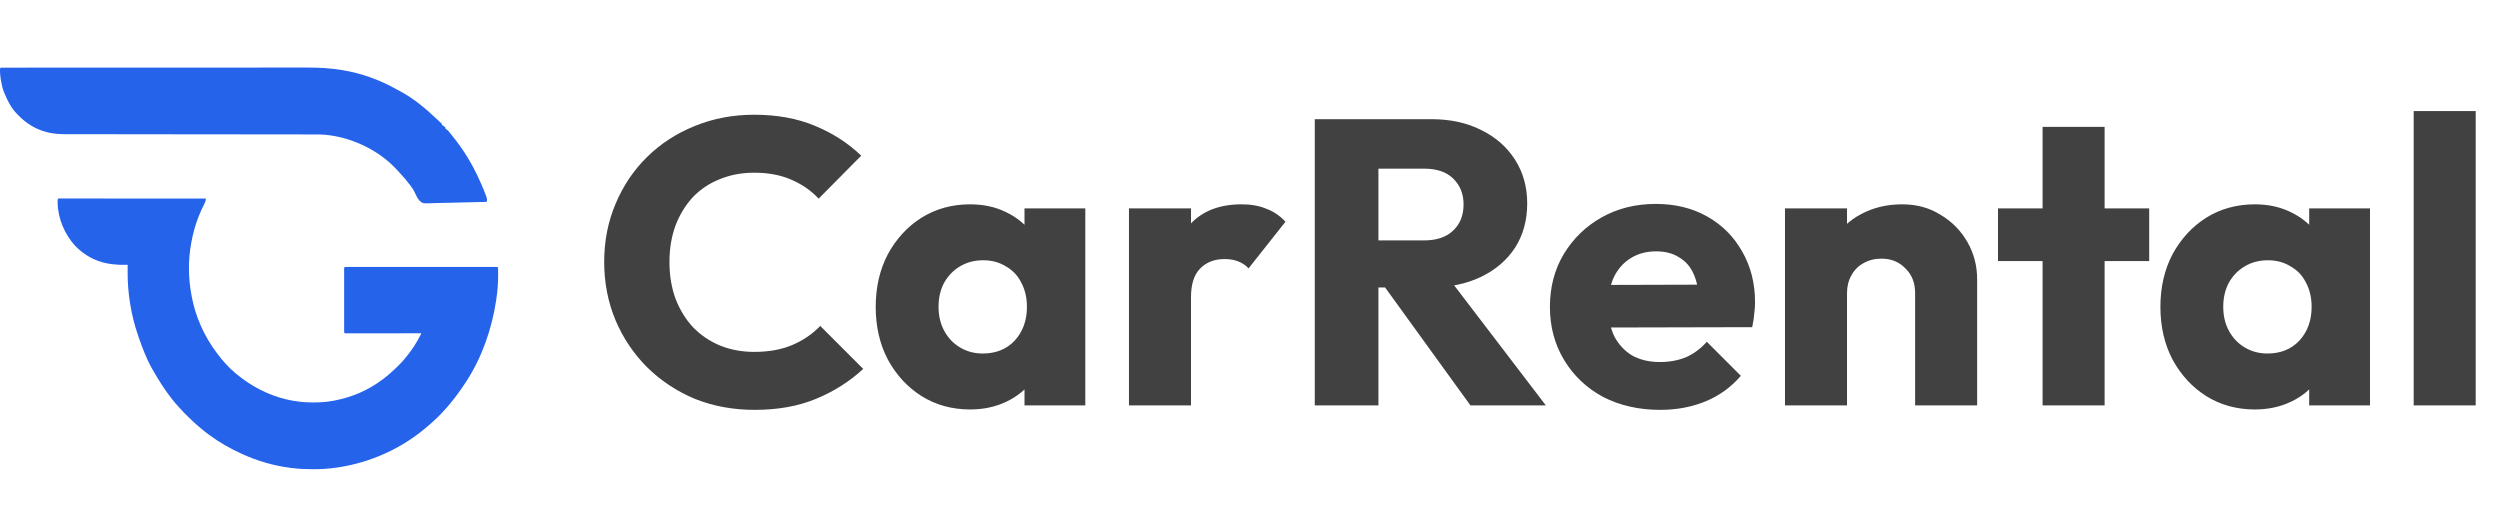
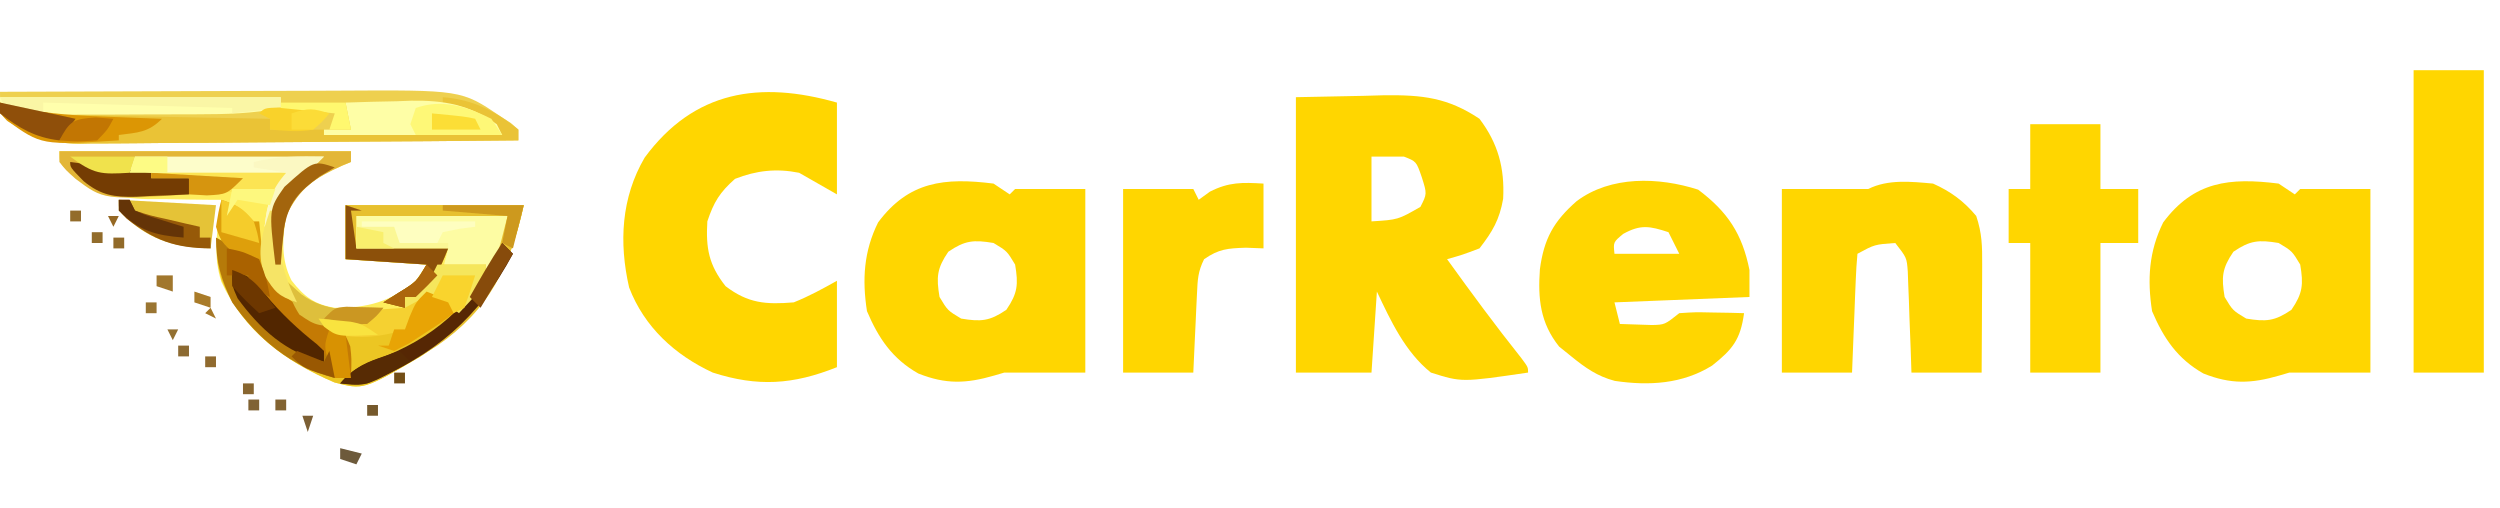
- <svg xmlns="http://www.w3.org/2000/svg" width="148" height="30" viewBox="0 0 148 30" fill="none">
-   <path d="M44.672 24.264C43.408 24.264 42.232 24.048 41.144 23.616C40.072 23.168 39.128 22.544 38.312 21.744C37.512 20.944 36.888 20.016 36.44 18.96C35.992 17.888 35.768 16.736 35.768 15.504C35.768 14.272 35.992 13.128 36.44 12.072C36.888 11 37.512 10.072 38.312 9.288C39.112 8.504 40.048 7.896 41.12 7.464C42.208 7.016 43.384 6.792 44.648 6.792C45.992 6.792 47.184 7.008 48.224 7.44C49.28 7.872 50.2 8.464 50.984 9.216L48.464 11.76C48.016 11.28 47.472 10.904 46.832 10.632C46.208 10.36 45.48 10.224 44.648 10.224C43.912 10.224 43.232 10.352 42.608 10.608C42 10.848 41.472 11.2 41.024 11.664C40.592 12.128 40.248 12.688 39.992 13.344C39.752 14 39.632 14.72 39.632 15.504C39.632 16.304 39.752 17.032 39.992 17.688C40.248 18.344 40.592 18.904 41.024 19.368C41.472 19.832 42 20.192 42.608 20.448C43.232 20.704 43.912 20.832 44.648 20.832C45.512 20.832 46.264 20.696 46.904 20.424C47.544 20.152 48.096 19.776 48.56 19.296L51.104 21.84C50.288 22.592 49.352 23.184 48.296 23.616C47.256 24.048 46.048 24.264 44.672 24.264ZM57.434 24.24C56.362 24.24 55.402 23.976 54.554 23.448C53.722 22.92 53.058 22.2 52.562 21.288C52.082 20.376 51.842 19.336 51.842 18.168C51.842 17 52.082 15.96 52.562 15.048C53.058 14.136 53.722 13.416 54.554 12.888C55.402 12.36 56.362 12.096 57.434 12.096C58.218 12.096 58.922 12.248 59.546 12.552C60.186 12.856 60.706 13.28 61.106 13.824C61.506 14.352 61.73 14.96 61.778 15.648V20.688C61.73 21.376 61.506 21.992 61.106 22.536C60.722 23.064 60.21 23.48 59.57 23.784C58.93 24.088 58.218 24.24 57.434 24.24ZM58.178 20.928C58.962 20.928 59.594 20.672 60.074 20.16C60.554 19.632 60.794 18.968 60.794 18.168C60.794 17.624 60.682 17.144 60.458 16.728C60.25 16.312 59.946 15.992 59.546 15.768C59.162 15.528 58.714 15.408 58.202 15.408C57.69 15.408 57.234 15.528 56.834 15.768C56.45 15.992 56.138 16.312 55.898 16.728C55.674 17.144 55.562 17.624 55.562 18.168C55.562 18.696 55.674 19.168 55.898 19.584C56.122 20 56.434 20.328 56.834 20.568C57.234 20.808 57.682 20.928 58.178 20.928ZM60.65 24V20.856L61.202 18.024L60.65 15.192V12.336H64.25V24H60.65ZM66.835 24V12.336H70.507V24H66.835ZM70.507 17.592L68.971 16.392C69.275 15.032 69.787 13.976 70.507 13.224C71.227 12.472 72.227 12.096 73.507 12.096C74.067 12.096 74.555 12.184 74.971 12.36C75.403 12.52 75.779 12.776 76.099 13.128L73.915 15.888C73.755 15.712 73.555 15.576 73.315 15.48C73.075 15.384 72.803 15.336 72.499 15.336C71.891 15.336 71.403 15.528 71.035 15.912C70.683 16.28 70.507 16.84 70.507 17.592ZM80.715 17.016V14.232H84.291C85.043 14.232 85.619 14.04 86.019 13.656C86.435 13.272 86.643 12.752 86.643 12.096C86.643 11.488 86.443 10.984 86.043 10.584C85.643 10.184 85.067 9.984 84.315 9.984H80.715V7.056H84.747C85.867 7.056 86.851 7.272 87.699 7.704C88.547 8.12 89.211 8.704 89.691 9.456C90.171 10.208 90.411 11.072 90.411 12.048C90.411 13.04 90.171 13.912 89.691 14.664C89.211 15.4 88.539 15.976 87.675 16.392C86.811 16.808 85.795 17.016 84.627 17.016H80.715ZM77.835 24V7.056H81.603V24H77.835ZM87.051 24L81.771 16.704L85.227 15.768L91.515 24H87.051ZM98.283 24.264C97.019 24.264 95.891 24.008 94.899 23.496C93.923 22.968 93.155 22.24 92.595 21.312C92.035 20.384 91.755 19.336 91.755 18.168C91.755 17 92.027 15.96 92.571 15.048C93.131 14.12 93.883 13.392 94.827 12.864C95.771 12.336 96.835 12.072 98.019 12.072C99.171 12.072 100.187 12.32 101.067 12.816C101.947 13.312 102.635 14 103.131 14.88C103.643 15.76 103.899 16.768 103.899 17.904C103.899 18.112 103.883 18.336 103.851 18.576C103.835 18.8 103.795 19.064 103.731 19.368L93.675 19.392V16.872L102.171 16.848L100.587 17.904C100.571 17.232 100.467 16.68 100.275 16.248C100.083 15.8 99.795 15.464 99.411 15.24C99.043 15 98.587 14.88 98.043 14.88C97.467 14.88 96.963 15.016 96.531 15.288C96.115 15.544 95.787 15.912 95.547 16.392C95.323 16.872 95.211 17.456 95.211 18.144C95.211 18.832 95.331 19.424 95.571 19.92C95.827 20.4 96.179 20.776 96.627 21.048C97.091 21.304 97.635 21.432 98.259 21.432C98.835 21.432 99.355 21.336 99.819 21.144C100.283 20.936 100.691 20.632 101.043 20.232L103.059 22.248C102.483 22.92 101.787 23.424 100.971 23.76C100.155 24.096 99.259 24.264 98.283 24.264ZM113.375 24V17.352C113.375 16.744 113.183 16.256 112.799 15.888C112.431 15.504 111.959 15.312 111.383 15.312C110.983 15.312 110.631 15.4 110.327 15.576C110.023 15.736 109.783 15.976 109.607 16.296C109.431 16.6 109.343 16.952 109.343 17.352L107.927 16.656C107.927 15.744 108.127 14.944 108.527 14.256C108.927 13.568 109.479 13.04 110.183 12.672C110.903 12.288 111.711 12.096 112.607 12.096C113.471 12.096 114.231 12.304 114.887 12.72C115.559 13.12 116.087 13.656 116.471 14.328C116.855 15 117.047 15.736 117.047 16.536V24H113.375ZM105.671 24V12.336H109.343V24H105.671ZM120.921 24V7.512H124.593V24H120.921ZM118.281 15.456V12.336H127.233V15.456H118.281ZM133.488 24.24C132.416 24.24 131.456 23.976 130.608 23.448C129.776 22.92 129.112 22.2 128.616 21.288C128.136 20.376 127.896 19.336 127.896 18.168C127.896 17 128.136 15.96 128.616 15.048C129.112 14.136 129.776 13.416 130.608 12.888C131.456 12.36 132.416 12.096 133.488 12.096C134.272 12.096 134.976 12.248 135.6 12.552C136.24 12.856 136.76 13.28 137.16 13.824C137.56 14.352 137.784 14.96 137.832 15.648V20.688C137.784 21.376 137.56 21.992 137.16 22.536C136.776 23.064 136.264 23.48 135.624 23.784C134.984 24.088 134.272 24.24 133.488 24.24ZM134.232 20.928C135.016 20.928 135.648 20.672 136.128 20.16C136.608 19.632 136.848 18.968 136.848 18.168C136.848 17.624 136.736 17.144 136.512 16.728C136.304 16.312 136 15.992 135.6 15.768C135.216 15.528 134.768 15.408 134.256 15.408C133.744 15.408 133.288 15.528 132.888 15.768C132.504 15.992 132.192 16.312 131.952 16.728C131.728 17.144 131.616 17.624 131.616 18.168C131.616 18.696 131.728 19.168 131.952 19.584C132.176 20 132.488 20.328 132.888 20.568C133.288 20.808 133.736 20.928 134.232 20.928ZM136.704 24V20.856L137.256 18.024L136.704 15.192V12.336H140.304V24H136.704ZM142.89 24V6.576H146.562V24H142.89Z" fill="#414141" />
-   <path d="M3.506 11.75C3.533 11.75 3.559 11.75 3.587 11.75C3.632 11.75 3.632 11.75 3.679 11.75C3.73 11.75 3.73 11.75 3.782 11.75C3.817 11.75 3.853 11.75 3.89 11.75C3.99 11.75 4.089 11.75 4.189 11.75C4.296 11.751 4.403 11.751 4.51 11.751C4.696 11.751 4.882 11.751 5.068 11.751C5.337 11.751 5.606 11.751 5.874 11.751C6.31 11.751 6.746 11.752 7.182 11.752C7.606 11.752 8.03 11.752 8.454 11.752C8.48 11.752 8.506 11.752 8.533 11.752C8.664 11.752 8.794 11.753 8.925 11.753C10.012 11.753 11.099 11.754 12.186 11.754C12.186 11.912 12.133 12.002 12.064 12.135C11.721 12.817 11.469 13.563 11.333 14.325C11.328 14.354 11.322 14.384 11.316 14.414C11.134 15.408 11.146 16.465 11.333 17.456C11.338 17.482 11.342 17.509 11.347 17.536C11.569 18.76 12.103 19.918 12.825 20.884C12.838 20.901 12.851 20.918 12.864 20.935C13.185 21.367 13.544 21.768 13.952 22.103C13.977 22.124 13.977 22.124 14.003 22.145C14.437 22.503 14.889 22.808 15.383 23.059C15.405 23.07 15.427 23.081 15.449 23.092C16.413 23.583 17.448 23.824 18.512 23.825C18.535 23.825 18.559 23.825 18.583 23.825C18.984 23.825 19.373 23.796 19.768 23.718C19.792 23.713 19.817 23.709 19.842 23.704C20.817 23.517 21.784 23.11 22.6 22.498C22.649 22.462 22.649 22.462 22.7 22.425C22.966 22.226 23.211 22.006 23.453 21.773C23.469 21.757 23.486 21.741 23.503 21.725C23.692 21.543 23.869 21.358 24.031 21.147C24.055 21.118 24.079 21.09 24.104 21.06C24.4 20.699 24.656 20.295 24.872 19.873C24.885 19.846 24.899 19.819 24.913 19.792C24.924 19.771 24.934 19.751 24.945 19.73C24.921 19.73 24.898 19.73 24.874 19.73C24.306 19.731 23.739 19.731 23.172 19.732C22.897 19.732 22.623 19.732 22.348 19.733C22.109 19.733 21.87 19.733 21.631 19.733C21.504 19.733 21.378 19.733 21.251 19.733C21.132 19.734 21.013 19.734 20.894 19.734C20.85 19.734 20.806 19.734 20.762 19.734C20.703 19.734 20.643 19.734 20.583 19.734C20.55 19.734 20.517 19.734 20.482 19.734C20.407 19.73 20.407 19.73 20.377 19.697C20.374 19.647 20.373 19.597 20.373 19.547C20.373 19.514 20.373 19.482 20.373 19.449C20.373 19.413 20.373 19.377 20.373 19.34C20.373 19.302 20.373 19.265 20.373 19.226C20.373 19.101 20.373 18.976 20.373 18.852C20.373 18.765 20.373 18.679 20.373 18.593C20.373 18.411 20.373 18.23 20.373 18.049C20.373 17.839 20.373 17.629 20.373 17.42C20.373 17.218 20.373 17.017 20.373 16.815C20.373 16.729 20.373 16.643 20.373 16.558C20.373 16.438 20.373 16.318 20.373 16.198C20.373 16.162 20.373 16.126 20.373 16.089C20.373 16.057 20.373 16.024 20.373 15.991C20.373 15.963 20.373 15.934 20.373 15.905C20.377 15.841 20.377 15.841 20.407 15.808C20.456 15.805 20.504 15.804 20.552 15.804C20.584 15.804 20.616 15.804 20.648 15.804C20.683 15.804 20.718 15.804 20.754 15.804C20.791 15.804 20.828 15.804 20.866 15.804C20.969 15.804 21.072 15.804 21.175 15.804C21.286 15.804 21.397 15.804 21.508 15.804C21.725 15.803 21.943 15.803 22.16 15.804C22.337 15.804 22.513 15.804 22.69 15.804C22.715 15.804 22.74 15.804 22.766 15.804C22.817 15.804 22.868 15.804 22.919 15.804C23.397 15.803 23.876 15.804 24.354 15.804C24.765 15.804 25.176 15.804 25.587 15.804C26.063 15.804 26.54 15.803 27.017 15.804C27.067 15.804 27.118 15.804 27.169 15.804C27.206 15.804 27.206 15.804 27.245 15.804C27.421 15.804 27.598 15.804 27.774 15.803C27.989 15.803 28.204 15.803 28.419 15.804C28.529 15.804 28.639 15.804 28.748 15.804C28.867 15.803 28.986 15.804 29.105 15.804C29.14 15.804 29.175 15.804 29.211 15.804C29.242 15.804 29.274 15.804 29.306 15.804C29.334 15.804 29.361 15.804 29.39 15.804C29.451 15.808 29.451 15.808 29.482 15.841C29.491 15.989 29.489 16.138 29.489 16.286C29.489 16.319 29.489 16.319 29.489 16.354C29.489 16.792 29.454 17.22 29.39 17.654C29.383 17.707 29.383 17.707 29.375 17.762C29.116 19.482 28.528 21.171 27.594 22.597C27.573 22.629 27.553 22.66 27.532 22.693C27.472 22.782 27.412 22.871 27.35 22.96C27.327 22.993 27.304 23.027 27.28 23.061C26.745 23.829 26.131 24.54 25.432 25.135C25.392 25.17 25.351 25.205 25.311 25.241C23.791 26.556 21.936 27.38 20.014 27.669C19.991 27.672 19.968 27.675 19.945 27.679C19.482 27.747 19.021 27.779 18.554 27.778C18.532 27.778 18.51 27.778 18.488 27.778C18.08 27.777 17.677 27.756 17.271 27.706C17.239 27.702 17.208 27.698 17.175 27.694C16.203 27.569 15.249 27.294 14.348 26.882C14.328 26.873 14.309 26.864 14.289 26.855C13.977 26.713 13.673 26.557 13.373 26.387C13.352 26.376 13.332 26.364 13.31 26.352C13.011 26.183 12.726 25.992 12.445 25.79C12.414 25.768 12.384 25.747 12.353 25.724C12.182 25.599 12.018 25.468 11.857 25.326C11.79 25.267 11.722 25.21 11.653 25.154C11.527 25.048 11.409 24.935 11.292 24.819C11.228 24.756 11.164 24.695 11.098 24.634C10.951 24.496 10.814 24.347 10.677 24.198C10.652 24.171 10.627 24.145 10.602 24.117C10.453 23.956 10.311 23.792 10.176 23.619C10.16 23.599 10.145 23.579 10.128 23.558C9.741 23.058 9.404 22.528 9.088 21.973C9.056 21.917 9.023 21.86 8.991 21.804C8.66 21.218 8.419 20.569 8.197 19.928C8.18 19.881 8.18 19.881 8.164 19.833C7.757 18.645 7.547 17.341 7.555 16.076C7.555 16.037 7.556 15.998 7.556 15.958C7.556 15.864 7.557 15.77 7.557 15.676C7.519 15.677 7.519 15.677 7.48 15.678C6.307 15.706 5.344 15.45 4.462 14.568C3.838 13.893 3.42 12.935 3.41 11.977C3.411 11.757 3.411 11.757 3.506 11.75Z" fill="#2563EB" />
-   <path d="M0.16 4.004C0.187 4.004 0.214 4.004 0.242 4.004C0.287 4.004 0.287 4.004 0.333 4.004C0.364 4.004 0.396 4.004 0.429 4.004C0.536 4.004 0.644 4.004 0.752 4.004C0.829 4.004 0.907 4.004 0.984 4.004C1.154 4.004 1.323 4.004 1.492 4.004C1.744 4.004 1.995 4.004 2.247 4.003C2.722 4.003 3.198 4.003 3.674 4.003C4.041 4.003 4.409 4.003 4.777 4.003C4.882 4.003 4.988 4.003 5.094 4.003C5.12 4.003 5.146 4.003 5.174 4.003C5.914 4.002 6.654 4.002 7.394 4.002C7.422 4.002 7.45 4.002 7.479 4.002C7.62 4.002 7.762 4.002 7.903 4.002C7.931 4.002 7.96 4.002 7.989 4.002C8.045 4.002 8.102 4.002 8.159 4.002C9.042 4.002 9.925 4.002 10.809 4.002C11.801 4.001 12.793 4.001 13.785 4.001C13.891 4.001 13.997 4.001 14.103 4.001C14.129 4.001 14.155 4.001 14.182 4.001C14.601 4.001 15.02 4.001 15.439 4C15.86 4 16.282 4 16.704 4C16.954 4 17.204 4 17.454 4C17.642 4 17.829 4 18.017 4C18.092 4 18.168 4 18.243 4C18.911 3.999 19.575 4.035 20.236 4.147C20.257 4.15 20.277 4.153 20.299 4.157C21.391 4.341 22.458 4.717 23.439 5.268C23.532 5.32 23.625 5.369 23.719 5.417C24.509 5.846 25.209 6.43 25.869 7.06C25.913 7.101 25.958 7.142 26.002 7.183C26.024 7.203 26.046 7.223 26.069 7.245C26.097 7.27 26.097 7.27 26.125 7.295C26.163 7.337 26.163 7.337 26.163 7.403C26.19 7.416 26.19 7.416 26.218 7.43C26.284 7.469 26.328 7.505 26.376 7.568C26.376 7.59 26.376 7.611 26.376 7.634C26.394 7.643 26.412 7.651 26.431 7.66C26.501 7.702 26.536 7.739 26.587 7.805C26.658 7.896 26.73 7.987 26.803 8.077C27.436 8.854 27.971 9.731 28.386 10.665C28.417 10.734 28.448 10.802 28.479 10.871C28.584 11.105 28.681 11.34 28.768 11.583C28.78 11.615 28.78 11.615 28.792 11.649C28.833 11.765 28.846 11.833 28.812 11.951C28.311 11.967 27.81 11.98 27.309 11.987C27.077 11.991 26.844 11.995 26.612 12.004C26.409 12.01 26.206 12.015 26.003 12.016C25.895 12.017 25.788 12.019 25.681 12.024C25.031 12.054 25.031 12.054 24.838 11.884C24.704 11.721 24.614 11.539 24.528 11.343C24.469 11.219 24.393 11.113 24.311 11.006C24.297 10.988 24.284 10.97 24.27 10.951C24.1 10.724 23.92 10.507 23.727 10.303C23.574 10.139 23.574 10.139 23.529 10.087C22.392 8.815 20.566 8.009 18.941 7.961C18.75 7.958 18.558 7.959 18.367 7.959C18.302 7.959 18.237 7.959 18.172 7.959C17.994 7.958 17.816 7.958 17.638 7.958C17.446 7.958 17.254 7.958 17.062 7.958C16.75 7.957 16.439 7.957 16.128 7.957C15.602 7.957 15.076 7.956 14.55 7.955C14.347 7.955 14.145 7.955 13.942 7.954C13.92 7.954 13.897 7.954 13.874 7.954C13.339 7.954 12.804 7.953 12.268 7.952C12.245 7.952 12.222 7.952 12.197 7.952C11.651 7.952 11.105 7.951 10.559 7.951C10.524 7.951 10.524 7.951 10.488 7.951C10.299 7.95 10.11 7.95 9.92 7.95C9.139 7.95 8.358 7.949 7.577 7.947C7.467 7.947 7.356 7.947 7.246 7.947C7.224 7.947 7.202 7.947 7.18 7.947C6.831 7.946 6.482 7.946 6.133 7.946C5.782 7.946 5.431 7.946 5.08 7.945C4.89 7.944 4.7 7.944 4.51 7.944C4.336 7.945 4.162 7.944 3.988 7.944C3.925 7.943 3.862 7.943 3.8 7.944C2.749 7.947 1.833 7.605 1.071 6.81C1.038 6.777 1.038 6.777 1.005 6.744C0.678 6.412 0.462 5.995 0.279 5.558C0.265 5.523 0.25 5.489 0.235 5.454C0.146 5.23 0.098 5.002 0.057 4.762C0.051 4.733 0.046 4.703 0.041 4.672C0.007 4.462 -0.009 4.254 0.005 4.041C0.052 3.991 0.095 4.004 0.16 4.004Z" fill="#2563EB" />
+ <svg xmlns="http://www.w3.org/2000/svg" version="1.1" width="463" height="94">
+   <path d="M0 0 C4.125 -0.083 8.25 -0.165 12.5 -0.25 C13.785 -0.286 15.069 -0.323 16.393 -0.36 C23.416 -0.428 28.107 0.06 34 4 C37.447 8.55 38.678 13.133 38.383 18.82 C37.704 22.688 36.426 24.872 34 28 C30.852 29.191 30.852 29.191 28 30 C32.465 36.205 36.984 42.342 41.75 48.32 C43 50 43 50 43 51 C30.703 52.808 30.703 52.808 25 51 C20.22 47.163 17.577 41.439 15 36 C14.67 40.95 14.34 45.9 14 51 C9.38 51 4.76 51 0 51 C0 34.17 0 17.34 0 0 Z M14 11 C14 14.96 14 18.92 14 23 C18.912 22.693 18.912 22.693 23.062 20.312 C24.292 17.903 24.292 17.903 23.312 14.812 C22.305 11.894 22.305 11.894 20 11 C18.02 11 16.04 11 14 11 Z " fill="#FFD600" transform="translate(240,18)" />
+   <path d="M0 0 C17.82 0 35.64 0 54 0 C54 0.66 54 1.32 54 2 C53.469 2.219 52.938 2.438 52.391 2.664 C47.386 4.911 44.315 6.79 42 12 C41.286 16.176 41.026 20.087 42.988 23.941 C45.341 26.965 47.278 28.405 51 29 C57.022 29.055 61.272 27.921 66 24 C66.99 22.515 66.99 22.515 68 21 C63.05 20.67 58.1 20.34 53 20 C53 16.7 53 13.4 53 10 C63.89 10 74.78 10 86 10 C83.069 23.191 78.141 30.732 66.879 38.02 C56.312 44.213 56.312 44.213 50.961 42.836 C41.902 38.974 34.178 33.35 30 24.188 C28.34 19.148 29.27 14.146 30 9 C29.063 9.002 29.063 9.002 28.107 9.003 C25.237 8.991 22.37 8.933 19.5 8.875 C18.518 8.878 17.535 8.88 16.523 8.883 C10.109 8.712 6.325 7.576 1.346 3.477 C0 2 0 2 0 0 Z " fill="#FEED5D" transform="translate(11,28)" />
+   <path d="M0 0 C0 5.61 0 11.22 0 17 C-2.31 15.68 -4.62 14.36 -7 13 C-11.212 12.156 -14.889 12.565 -18.875 14.125 C-21.69 16.609 -22.806 18.419 -24 22 C-24.297 26.952 -23.735 30.071 -20.625 34 C-16.44 37.189 -13.166 37.423 -8 37 C-5.17 35.867 -2.669 34.498 0 33 C0 38.28 0 43.56 0 49 C-8.134 52.254 -14.675 52.674 -23 50 C-30.004 46.748 -35.665 41.599 -38.488 34.238 C-40.39 25.92 -39.95 17.6 -35.609 10.188 C-26.449 -2.264 -14.222 -4.063 0 0 Z " fill="#FFD600" transform="translate(155,19)" />
+   <path d="M0 0 C0.99 0.66 1.98 1.32 3 2 C3.33 1.67 3.66 1.34 4 1 C8.29 1 12.58 1 17 1 C17 12.22 17 23.44 17 35 C12 35 7 35 2 35 C1.39 35.179 0.781 35.358 0.152 35.543 C-5.073 37.064 -8.827 37.198 -13.922 35.176 C-18.749 32.444 -21.299 28.645 -23.438 23.625 C-24.343 17.789 -24.034 12.539 -21.375 7.188 C-15.698 -0.432 -9.073 -1.141 0 0 Z M-8.375 12.625 C-10.487 15.712 -10.612 17.328 -10 21 C-8.5 23.5 -8.5 23.5 -6 25 C-2.328 25.612 -0.712 25.487 2.375 23.375 C4.487 20.288 4.612 18.672 4 15 C2.5 12.5 2.5 12.5 0 11 C-3.672 10.388 -5.288 10.513 -8.375 12.625 Z " fill="#FFD600" transform="translate(422,34)" />
+   <path d="M0 0 C0.99 0.66 1.98 1.32 3 2 C3.33 1.67 3.66 1.34 4 1 C8.29 1 12.58 1 17 1 C17 12.22 17 23.44 17 35 C12 35 7 35 2 35 C1.39 35.179 0.781 35.358 0.152 35.543 C-5.073 37.064 -8.827 37.198 -13.922 35.176 C-18.749 32.444 -21.299 28.645 -23.438 23.625 C-24.343 17.789 -24.034 12.539 -21.375 7.188 C-15.698 -0.432 -9.073 -1.141 0 0 Z M-8.375 12.625 C-10.487 15.712 -10.612 17.328 -10 21 C-8.5 23.5 -8.5 23.5 -6 25 C-2.328 25.612 -0.712 25.487 2.375 23.375 C4.487 20.288 4.612 18.672 4 15 C2.5 12.5 2.5 12.5 0 11 C-3.672 10.388 -5.288 10.513 -8.375 12.625 Z " fill="#FFD600" transform="translate(184,34)" />
+   <path d="M0 0 C5.457 4.093 8.163 8.188 9.5 14.875 C9.5 16.525 9.5 18.175 9.5 19.875 C-2.875 20.37 -2.875 20.37 -15.5 20.875 C-15.17 22.195 -14.84 23.515 -14.5 24.875 C-13.242 24.916 -11.984 24.957 -10.688 25 C-9.98 25.023 -9.272 25.046 -8.543 25.07 C-6.186 25.008 -6.186 25.008 -3.5 22.875 C-0.582 22.68 -0.582 22.68 2.688 22.75 C4.318 22.777 4.318 22.777 5.98 22.805 C7.228 22.839 7.228 22.839 8.5 22.875 C7.835 27.772 6.371 29.581 2.586 32.578 C-2.928 36.007 -9.121 36.352 -15.43 35.418 C-18.677 34.566 -20.918 32.977 -23.5 30.875 C-24.614 29.978 -24.614 29.978 -25.75 29.062 C-29.255 24.681 -29.701 20.185 -29.312 14.75 C-28.56 9.097 -26.77 5.865 -22.5 2.125 C-16.195 -2.603 -7.332 -2.357 0 0 Z M-13.875 8.188 C-15.731 9.725 -15.731 9.725 -15.5 11.875 C-11.54 11.875 -7.58 11.875 -3.5 11.875 C-4.16 10.555 -4.82 9.235 -5.5 7.875 C-8.965 6.745 -10.642 6.401 -13.875 8.188 Z " fill="#FFD600" transform="translate(314.5,35.125)" />
+   <path d="M0 0 C3.259 1.456 5.713 3.255 8 6 C9.079 9.238 9.114 11.578 9.098 14.98 C9.094 16.144 9.091 17.307 9.088 18.506 C9.075 20.328 9.075 20.328 9.062 22.188 C9.058 23.414 9.053 24.641 9.049 25.904 C9.037 28.936 9.019 31.968 9 35 C4.71 35 0.42 35 -4 35 C-4.049 33.519 -4.098 32.038 -4.148 30.512 C-4.223 28.57 -4.299 26.629 -4.375 24.688 C-4.406 23.711 -4.437 22.735 -4.469 21.729 C-4.507 20.791 -4.546 19.853 -4.586 18.887 C-4.617 18.023 -4.649 17.159 -4.681 16.268 C-4.872 13.723 -4.872 13.723 -7 11 C-10.818 11.275 -10.818 11.275 -14 13 C-14.157 14.633 -14.251 16.271 -14.316 17.91 C-14.358 18.9 -14.4 19.889 -14.443 20.908 C-14.483 21.949 -14.522 22.99 -14.562 24.062 C-14.606 25.107 -14.649 26.152 -14.693 27.229 C-14.8 29.819 -14.9 32.409 -15 35 C-19.29 35 -23.58 35 -28 35 C-28 23.78 -28 12.56 -28 1 C-22.667 1 -17.333 1 -12 1 C-8.316 -0.842 -4.03 -0.362 0 0 Z " fill="#FFD600" transform="translate(358,34)" />
+   <path d="M0 0 C9.997 -0.046 19.994 -0.082 29.992 -0.104 C34.635 -0.114 39.278 -0.128 43.92 -0.151 C48.407 -0.173 52.894 -0.185 57.381 -0.19 C59.087 -0.193 60.792 -0.201 62.497 -0.211 C85.436 -0.352 85.436 -0.352 92.625 4.5 C93.603 5.134 93.603 5.134 94.602 5.781 C95.294 6.385 95.294 6.385 96 7 C96 7.66 96 8.32 96 9 C84.665 9.116 73.329 9.205 61.993 9.259 C56.729 9.285 51.465 9.32 46.201 9.377 C41.118 9.432 36.035 9.461 30.951 9.474 C29.015 9.484 27.079 9.502 25.143 9.529 C22.424 9.565 19.706 9.57 16.986 9.568 C16.192 9.586 15.398 9.604 14.58 9.622 C9.322 9.574 5.884 8.24 1.434 5.464 C0 4 0 4 0 0 Z " fill="#EED04F" transform="translate(0,17)" />
+   <path d="M0 0 C4.29 0 8.58 0 13 0 C13 18.48 13 36.96 13 56 C8.71 56 4.42 56 0 56 C0 37.52 0 19.04 0 0 Z " fill="#FFD600" transform="translate(447,13)" />
+   <path d="M0 0 C4.29 0 8.58 0 13 0 C13 3.96 13 7.92 13 12 C15.31 12 17.62 12 20 12 C20 15.3 20 18.6 20 22 C17.69 22 15.38 22 13 22 C13 29.92 13 37.84 13 46 C8.71 46 4.42 46 0 46 C0 38.08 0 30.16 0 22 C-1.32 22 -2.64 22 -4 22 C-4 18.7 -4 15.4 -4 12 C-2.68 12 -1.36 12 0 12 C0 8.04 0 4.08 0 0 Z " fill="#FFD600" transform="translate(376,23)" />
+   <path d="M0 0 C0 3.96 0 7.92 0 12 C-1.609 11.938 -1.609 11.938 -3.25 11.875 C-6.657 11.989 -8.262 12.105 -11 14 C-12.147 16.293 -12.197 17.799 -12.316 20.352 C-12.358 21.202 -12.4 22.053 -12.443 22.93 C-12.483 23.819 -12.522 24.709 -12.562 25.625 C-12.606 26.522 -12.649 27.419 -12.693 28.344 C-12.8 30.562 -12.9 32.781 -13 35 C-17.29 35 -21.58 35 -26 35 C-26 23.78 -26 12.56 -26 1 C-21.71 1 -17.42 1 -13 1 C-12.67 1.66 -12.34 2.32 -12 3 C-11.319 2.505 -10.639 2.01 -9.938 1.5 C-6.405 -0.304 -3.914 -0.23 0 0 Z " fill="#FFD600" transform="translate(234,34)" />
+   <path d="M0 0 C10.89 0 21.78 0 33 0 C30.069 13.191 25.141 20.732 13.879 28.02 C3.312 34.213 3.312 34.213 -2.039 32.836 C-11.253 28.908 -19.07 23.231 -23 13.75 C-23.951 10.185 -24.045 9.281 -23 6 C-17.125 9.625 -17.125 9.625 -16 13 C-15.422 13.289 -14.845 13.578 -14.25 13.875 C-11.246 15.377 -9.367 17.633 -7 20 C-2.969 22.974 -0.152 23.338 4.812 23.188 C5.974 23.16 7.135 23.133 8.332 23.105 C9.212 23.071 10.093 23.036 11 23 C11.268 22.216 11.536 21.433 11.812 20.625 C13 18 13 18 16 16 C17.65 16.99 19.3 17.98 21 19 C26.401 13.449 27.044 10.13 30 2 C20.76 2 11.52 2 2 2 C2 3.98 2 5.96 2 8 C7.61 8 13.22 8 19 8 C17.234 12.416 16.449 14.09 13 17 C12.34 17 11.68 17 11 17 C11 17.66 11 18.32 11 19 C9.68 18.67 8.36 18.34 7 18 C8.423 17.103 8.423 17.103 9.875 16.188 C13.14 14.184 13.14 14.184 15 11 C10.05 10.67 5.1 10.34 0 10 C0 6.7 0 3.4 0 0 Z " fill="#ECC623" transform="translate(64,38)" />
+   <path d="M0 0 C5.501 0.413 9.762 2.547 14 6 C14 6.66 14 7.32 14 8 C2.665 8.116 -8.671 8.205 -20.007 8.259 C-25.271 8.285 -30.535 8.32 -35.799 8.377 C-40.882 8.432 -45.965 8.461 -51.049 8.474 C-52.985 8.484 -54.921 8.502 -56.857 8.529 C-59.576 8.565 -62.294 8.57 -65.014 8.568 C-65.808 8.586 -66.602 8.604 -67.42 8.622 C-73.452 8.567 -77.21 6.587 -82 3 C-81.67 2.34 -81.34 1.68 -81 1 C-79.322 1.482 -79.322 1.482 -77.609 1.974 C-72.807 3.17 -68.181 3.347 -63.25 3.414 C-62.351 3.433 -61.453 3.453 -60.527 3.473 C-57.685 3.532 -54.842 3.579 -52 3.625 C-50.061 3.663 -48.122 3.702 -46.184 3.742 C-41.456 3.838 -36.728 3.922 -32 4 C-32 4.66 -32 5.32 -32 6 C-18.14 6 -4.28 6 10 6 C5.05 3.525 5.05 3.525 0 1 C0 0.67 0 0.34 0 0 Z " fill="#EAC336" transform="translate(82,18)" />
+   <path d="M0 0 C10.89 0 21.78 0 33 0 C30.474 11.367 26.68 19.296 17 26 C4.766 33.524 4.766 33.524 -1 33 C1.488 30.048 3.961 29.143 7.562 27.875 C16.218 24.381 23.486 18.73 27.281 10.02 C28.228 7.36 29.107 4.678 30 2 C20.76 2 11.52 2 2 2 C2 3.98 2 5.96 2 8 C7.61 8 13.22 8 19 8 C17.234 12.416 16.449 14.09 13 17 C12.34 17 11.68 17 11 17 C11 17.66 11 18.32 11 19 C9.68 18.67 8.36 18.34 7 18 C8.423 17.103 8.423 17.103 9.875 16.188 C13.14 14.184 13.14 14.184 15 11 C10.05 10.67 5.1 10.34 0 10 C0 6.7 0 3.4 0 0 Z " fill="#E7C02F" transform="translate(64,38)" />
+   <path d="M0 0 C9.24 0 18.48 0 28 0 C26 8 26 8 24 10 C21.312 10.27 18.709 10.087 16 10 C16.33 8.68 16.66 7.36 17 6 C11.39 6 5.78 6 0 6 C0 4.02 0 2.04 0 0 Z " fill="#FDFCA3" transform="translate(66,40)" />
+   <path d="M0 0 C17.82 0 35.64 0 54 0 C54 0.66 54 1.32 54 2 C53.469 2.219 52.938 2.438 52.391 2.664 C47.363 4.921 44.436 6.835 42 12 C41.426 14.998 41.135 17.953 41 21 C40.67 21 40.34 21 40 21 C39.781 19.151 39.628 17.295 39.5 15.438 C39.407 14.405 39.314 13.372 39.219 12.309 C40 9 40 9 48 2 C36.78 2 25.56 2 14 2 C13.67 2.66 13.34 3.32 13 4 C18.445 4.495 18.445 4.495 24 5 C24 5.99 24 6.98 24 8 C8.236 9.033 8.236 9.033 3 5.125 C1.188 3.508 1.188 3.508 0 2 C0 1.34 0 0.68 0 0 Z " fill="#E3B637" transform="translate(11,28)" />
+   <path d="M0 0 C2.97 0 5.94 0 9 0 C9 4.39 6.872 5.769 4 9 C1.525 7.515 1.525 7.515 -1 6 C-3.874 8.716 -3.874 8.716 -6 12 C-10.969 13.664 -16.432 14.038 -21.328 12.059 C-24.743 10.1 -26.655 8.97 -28 5.188 C-28 4.466 -28 3.744 -28 3 C-26.732 4.237 -26.732 4.237 -25.438 5.5 C-19.872 9.599 -12.563 8.38 -6 8 C-6 7.34 -6 6.68 -6 6 C-4.35 4.646 -2.683 3.313 -1 2 C-0.67 1.34 -0.34 0.68 0 0 Z " fill="#F5D131" transform="translate(81,49)" />
+   <path d="M0 0 C1.114 0.598 2.228 1.196 3.375 1.812 C4.001 2.149 4.628 2.485 5.273 2.832 C8.15 4.778 9.04 7.111 10.188 10.312 C12.453 15.797 17.207 18.805 22 22 C22 23.32 22 24.64 22 26 C13.953 23.988 7.687 18.695 3 12 C0.996 7.83 0 4.669 0 0 Z " fill="#B67A09" transform="translate(40,44)" />
+   <path d="M0 0 C3.166 -0.118 6.332 -0.188 9.5 -0.25 C10.387 -0.284 11.274 -0.317 12.188 -0.352 C18.256 -0.441 22.985 0.4 28 4 C28.495 4.99 28.495 4.99 29 6 C18.11 6 7.22 6 -4 6 C-4 5.67 -4 5.34 -4 5 C-2.35 5 -0.7 5 1 5 C0.67 3.35 0.34 1.7 0 0 Z " fill="#FEFEA6" transform="translate(64,19)" />
+   <path d="M0 0 C17.16 0 34.32 0 52 0 C52 0.66 52 1.32 52 2 C46.835 3.047 41.866 3.161 36.621 3.168 C35.287 3.173 35.287 3.173 33.925 3.178 C32.052 3.183 30.178 3.185 28.305 3.185 C25.443 3.187 22.582 3.206 19.721 3.225 C17.896 3.228 16.071 3.23 14.246 3.23 C12.968 3.241 12.968 3.241 11.664 3.252 C7.322 3.236 3.955 3.028 0 1 C0 0.67 0 0.34 0 0 Z " fill="#FFFFAC" transform="translate(0,18)" />
+   <path d="M0 0 C11.55 0 23.1 0 35 0 C33.35 1.65 31.7 3.3 30 5 C27.832 7.602 25.879 10.181 24 13 C24.525 8.383 25.075 6.9 28 3 C18.43 3 8.86 3 -1 3 C-0.67 2.01 -0.34 1.02 0 0 Z " fill="#FDFDCA" transform="translate(25,29)" />
+   <path d="M0 0 C5.94 0.33 11.88 0.66 18 1 C17.67 3.64 17.34 6.28 17 9 C9.768 8.774 5.141 7.281 0 2 C0 1.34 0 0.68 0 0 Z " fill="#E5C337" transform="translate(22,37)" />
+   <path d="M0 0 C1.257 0.317 2.514 0.634 3.809 0.961 C9.219 2.163 14.537 2.44 20.062 2.625 C21.023 2.664 21.984 2.702 22.975 2.742 C25.316 2.835 27.658 2.921 30 3 C27.435 5.565 25.523 5.54 22 6 C22 6.33 22 6.66 22 7 C7.707 7.903 7.707 7.903 1.258 3.289 C0 2 0 2 0 0 Z " fill="#DC9604" transform="translate(0,19)" />
+   <path d="M0 0 C0.66 0.66 1.32 1.32 2 2 C-4.316 13.891 -12.507 20.737 -25 26 C-27.895 26.191 -27.895 26.191 -30 26 C-27.512 23.048 -25.039 22.143 -21.438 20.875 C-11.287 16.771 -4.468 9.946 0 0 Z " fill="#562704" transform="translate(93,45)" />
+   <path d="M0 0 C0.99 0.33 1.98 0.66 3 1 C2.34 1 1.68 1 1 1 C1.33 3.31 1.66 5.62 2 8 C7.61 8 13.22 8 19 8 C17.234 12.416 16.449 14.09 13 17 C12.34 17 11.68 17 11 17 C11 17.66 11 18.32 11 19 C9.68 18.67 8.36 18.34 7 18 C8.423 17.103 8.423 17.103 9.875 16.188 C13.14 14.184 13.14 14.184 15 11 C10.05 10.67 5.1 10.34 0 10 C0 6.7 0 3.4 0 0 Z " fill="#8C500A" transform="translate(64,38)" />
+   <path d="M0 0 C0.619 0.701 1.238 1.403 1.875 2.125 C4.38 4.709 7.072 6.151 10.25 7.812 C14.746 10.367 14.746 10.367 15.867 13.16 C16.125 15.375 16.125 15.375 16 19 C15.01 19 14.02 19 13 19 C12.959 18.422 12.918 17.845 12.875 17.25 C11.562 13.873 9.014 12.912 6 11 C2.741 8.248 1.211 6.862 0.188 2.688 C0.126 1.801 0.064 0.914 0 0 Z " fill="#C47A04" transform="translate(49,51)" />
+   <path d="M0 0 C17.16 0 34.32 0 52 0 C52 0.66 52 1.32 52 2 C47.545 2.495 47.545 2.495 43 3 C43 2.67 43 2.34 43 2 C31.45 1.67 19.9 1.34 8 1 C8 1.66 8 2.32 8 3 C5.657 2.744 3.322 2.407 1 2 C0.67 1.34 0.34 0.68 0 0 Z " fill="#FAF6A5" transform="translate(0,18)" />
+   <path d="M0 0 C2.354 0.312 4.708 0.625 7.062 0.938 C7.719 1.025 8.376 1.112 9.053 1.201 C13.372 1.776 17.687 2.377 22 3 C22 3.99 22 4.98 22 6 C19.457 6.136 16.92 6.234 14.375 6.312 C13.662 6.354 12.949 6.396 12.215 6.439 C8.116 6.533 5.708 6.183 2.477 3.543 C0 1 0 1 0 0 Z " fill="#743C03" transform="translate(13,30)" />
+   <path d="M0 0 C2.97 0 5.94 0 9 0 C9 4.39 6.872 5.769 4 9 C3.278 8.464 2.556 7.928 1.812 7.375 C-0.937 5.641 -0.937 5.641 -3.812 6.812 C-4.534 7.204 -5.256 7.596 -6 8 C-6 7.34 -6 6.68 -6 6 C-4.35 4.646 -2.683 3.313 -1 2 C-0.67 1.34 -0.34 0.68 0 0 Z " fill="#F5E65C" transform="translate(81,49)" />
+   <path d="M0 0 C0.99 1.485 0.99 1.485 2 3 C-3.28 3 -8.56 3 -14 3 C-14.33 2.34 -14.66 1.68 -15 1 C-14.67 0.01 -14.34 -0.98 -14 -2 C-9.055 -3.755 -4.55 -2.252 0 0 Z " fill="#FEF877" transform="translate(91,22)" />
+   <path d="M0 0 C3.366 1.122 4.062 2.004 6.25 4.688 C9.15 8.131 12.181 10.993 15.715 13.773 C16.139 14.178 16.563 14.583 17 15 C17 15.66 17 16.32 17 17 C10.047 15.436 5.109 10.9 1 5.25 C0 3 0 3 0 0 Z " fill="#522600" transform="translate(43,50)" />
+   <path d="M0 0 C8.25 0 16.5 0 25 0 C24.67 0.99 24.34 1.98 24 3 C15.585 3.495 15.585 3.495 7 4 C7 3.01 7 2.02 7 1 C4.69 1 2.38 1 0 1 C0 0.67 0 0.34 0 0 Z " fill="#FCE453" transform="translate(28,32)" />
+   <path d="M0 0 C3.022 1.007 3.886 1.79 6 4 C6.33 4 6.66 4 7 4 C7.33 7.3 7.66 10.6 8 14 C0.125 8.375 0.125 8.375 -1 5 C-0.562 2.312 -0.562 2.312 0 0 Z " fill="#DE9F0B" transform="translate(41,37)" />
+   <path d="M0 0 C2.475 0.99 2.475 0.99 5 2 C5 2.66 5 3.32 5 4 C2.699 5.762 2.699 5.762 -0.312 7.688 C-1.299 8.331 -2.285 8.974 -3.301 9.637 C-4.192 10.087 -5.082 10.536 -6 11 C-6.99 10.67 -7.98 10.34 -9 10 C-8.34 10 -7.68 10 -7 10 C-6.67 9.01 -6.34 8.02 -6 7 C-5.34 7 -4.68 7 -4 7 C-3.711 6.216 -3.422 5.433 -3.125 4.625 C-2 2 -2 2 0 0 Z " fill="#E8A405" transform="translate(79,54)" />
+   <path d="M0 0 C0.66 0 1.32 0 2 0 C2.33 0.66 2.66 1.32 3 2 C5.805 2.915 5.805 2.915 9.062 3.625 C10.167 3.885 11.272 4.146 12.41 4.414 C13.265 4.607 14.119 4.801 15 5 C15 5.66 15 6.32 15 7 C15.66 7 16.32 7 17 7 C17 7.66 17 8.32 17 9 C10.468 8.97 6.549 7.531 1.434 3.473 C0 2 0 2 0 0 Z " fill="#965908" transform="translate(22,37)" />
+   <path d="M0 0 C6.93 0 13.86 0 21 0 C21 0.33 21 0.66 21 1 C20.031 1.124 19.061 1.248 18.062 1.375 C16.547 1.684 16.547 1.684 15 2 C14.67 2.66 14.34 3.32 14 4 C11.69 4 9.38 4 7 4 C6.67 3.34 6.34 2.68 6 2 C2.971 1.342 2.971 1.342 0 1 C0 0.67 0 0.34 0 0 Z " fill="#FEFEC0" transform="translate(67,41)" />
+   <path d="M0 0 C-0.743 0.722 -1.485 1.444 -2.25 2.188 C-5.565 5.578 -8.372 9.058 -11 13 C-10.521 8.781 -9.834 6.203 -7 3 C-9.97 2.505 -9.97 2.505 -13 2 C-13 1.67 -13 1.34 -13 1 C-8.591 -0.102 -4.516 -0.077 0 0 Z " fill="#FBF8C2" transform="translate(60,29)" />
+   <path d="M0 0 C4.62 0.99 9.24 1.98 14 3 C13.01 4.32 12.02 5.64 11 7 C6.492 6.47 3.58 4.748 0 2 C0 1.34 0 0.68 0 0 Z " fill="#8F4F0A" transform="translate(0,19)" />
+   <path d="M0 0 C0.928 0.825 1.856 1.65 2.812 2.5 C7.565 5.972 12.347 5.46 18 5 C16.284 7.121 15.385 7.929 12.66 8.434 C5.65 8.444 5.65 8.444 2.438 6.25 C1.048 4.074 0.548 2.484 0 0 Z " fill="#DEBF3C" transform="translate(53,52)" />
+   <path d="M0 0 C2.31 0 4.62 0 7 0 C7.33 0.99 7.66 1.98 8 3 C10.97 3 13.94 3 17 3 C17 3.33 17 3.66 17 4 C11.39 4 5.78 4 0 4 C0 2.68 0 1.36 0 0 Z " fill="#FBF795" transform="translate(66,42)" />
+   <path d="M0 0 C1.653 0.017 1.653 0.017 3.34 0.035 C4.997 0.049 4.997 0.049 6.688 0.062 C7.542 0.074 8.397 0.086 9.277 0.098 C8.039 2.082 8.039 2.082 6.277 4.098 C3.516 4.626 1.114 4.284 -1.723 4.098 C-1.723 3.438 -1.723 2.778 -1.723 2.098 C-2.383 1.768 -3.043 1.438 -3.723 1.098 C-2.723 0.098 -2.723 0.098 0 0 Z " fill="#F9D22A" transform="translate(51.72266,19.90234)" />
+   <path d="M0 0 C4.95 0 9.9 0 15 0 C14.34 2.64 13.68 5.28 13 8 C12.34 7.67 11.68 7.34 11 7 C11.33 5.35 11.66 3.7 12 2 C8.04 1.67 4.08 1.34 0 1 C0 0.67 0 0.34 0 0 Z " fill="#CD991E" transform="translate(82,38)" />
+   <path d="M0 0 C0.33 0 0.66 0 1 0 C1.037 0.641 1.075 1.281 1.113 1.941 C1.543 7.6 2.461 11.922 5 17 C1.528 15.843 0.868 15.057 -1 12 C-2.559 7.563 -1.457 4.371 0 0 Z " fill="#F6E466" transform="translate(50,39)" />
+   <path d="M0 0 C1.98 0 3.96 0 6 0 C5.398 2.02 4.727 4.021 4 6 C3.01 6.495 3.01 6.495 2 7 C1.67 6.34 1.34 5.68 1 5 C0.01 4.67 -0.98 4.34 -2 4 C-1.34 2.68 -0.68 1.36 0 0 Z " fill="#F9D42D" transform="translate(82,51)" />
+   <path d="M0 0 C2.875 0.562 2.875 0.562 6 2 C7.375 5.625 7.375 5.625 8 9 C6.68 8.34 5.36 7.68 4 7 C4 6.34 4 5.68 4 5 C2.68 5 1.36 5 0 5 C0 3.35 0 1.7 0 0 Z " fill="#AA6200" transform="translate(42,46)" />
+   <path d="M0 0 C-0.928 0.557 -1.856 1.114 -2.812 1.688 C-6.685 4.497 -8.577 6.537 -9.398 11.32 C-9.657 13.547 -9.859 15.763 -10 18 C-10.33 18 -10.66 18 -11 18 C-12.214 7.732 -12.214 7.732 -9.324 3.609 C-3.875 -1.292 -3.875 -1.292 0 0 Z " fill="#A3650D" transform="translate(62,31)" />
+   <path d="M0 0 C5.61 0.33 11.22 0.66 17 1 C14 4 14 4 10.312 4.188 C8.673 4.095 8.673 4.095 7 4 C7 3.01 7 2.02 7 1 C4.69 1 2.38 1 0 1 C0 0.67 0 0.34 0 0 Z " fill="#D6950F" transform="translate(28,32)" />
+   <path d="M0 0 C3.96 0 7.92 0 12 0 C11.67 0.99 11.34 1.98 11 3 C5.719 3.305 4.423 3.317 0 0 Z " fill="#F0E24C" transform="translate(13,29)" />
+   <path d="M0 0 C0.66 0.66 1.32 1.32 2 2 C-6.262 6.592 -6.262 6.592 -11 6 C-8.799 3.521 -6.936 2.388 -3.812 1.312 C-3.097 1.061 -2.382 0.81 -1.645 0.551 C-1.102 0.369 -0.559 0.187 0 0 Z " fill="#572B04" transform="translate(74,65)" />
+   <path d="M0 0 C0.66 0.66 1.32 1.32 2 2 C-0.97 6.95 -0.97 6.95 -4 12 C-4.66 11.34 -5.32 10.68 -6 10 C-4.071 6.592 -2.172 3.259 0 0 Z " fill="#874B0B" transform="translate(93,45)" />
+   <path d="M0 0 C4.142 1.381 5.322 3.598 8 7 C7.01 7.33 6.02 7.66 5 8 C2.5 5.688 2.5 5.688 0 3 C0 2.01 0 1.02 0 0 Z " fill="#6D3700" transform="translate(43,50)" />
+   <path d="M0 0 C3.045 1.015 4.03 1.582 6 4 C6.688 6.188 6.688 6.188 7 8 C4.69 7.34 2.38 6.68 0 6 C0 4.02 0 2.04 0 0 Z " fill="#F5CC2B" transform="translate(41,37)" />
+   <path d="M0 0 C0.66 0 1.32 0 2 0 C2.33 0.66 2.66 1.32 3 2 C5.113 2.907 5.113 2.907 7.562 3.625 C8.389 3.885 9.215 4.146 10.066 4.414 C11.024 4.704 11.024 4.704 12 5 C12 5.66 12 6.32 12 7 C6.759 6.589 3.76 5.76 0 2 C0 1.34 0 0.68 0 0 Z " fill="#643407" transform="translate(22,37)" />
+   <path d="M0 0 C3.96 0 7.92 0 12 0 C12.33 1.65 12.66 3.3 13 5 C11.68 5 10.36 5 9 5 C9.33 4.01 9.66 3.02 10 2 C6.7 1.67 3.4 1.34 0 1 C0 0.67 0 0.34 0 0 Z " fill="#FFF86F" transform="translate(52,19)" />
+   <path d="M0 0 C1.093 0.083 2.186 0.165 3.312 0.25 C2.25 2.25 2.25 2.25 0.312 4.25 C-3.375 4.5 -3.375 4.5 -6.688 4.25 C-4.792 0.681 -4.168 0.283 0 0 Z " fill="#C27603" transform="translate(17.6875,21.75)" />
+   <path d="M0 0 C0.99 0.33 1.98 0.66 3 1 C3.33 3.64 3.66 6.28 4 9 C3.01 9 2.02 9 1 9 C-1.125 3.375 -1.125 3.375 0 0 Z " fill="#D89202" transform="translate(61,61)" />
+   <path d="M0 0 C6.152 0.586 6.152 0.586 8 1 C8.33 1.66 8.66 2.32 9 3 C6.03 3 3.06 3 0 3 C0 2.01 0 1.02 0 0 Z " fill="#FCDE36" transform="translate(80,21)" />
+   <path d="M0 0 C2.64 0 5.28 0 8 0 C7.67 0.99 7.34 1.98 7 3 C4.03 2.505 4.03 2.505 1 2 C0.01 3.485 0.01 3.485 -1 5 C-0.67 3.35 -0.34 1.7 0 0 Z " fill="#FDF87E" transform="translate(43,35)" />
+   <path d="M0 0 C1.98 0 3.96 0 6 0 C6 0.99 6 1.98 6 3 C3.69 3 1.38 3 -1 3 C-0.67 2.01 -0.34 1.02 0 0 Z " fill="#FDFB84" transform="translate(25,29)" />
+   <path d="M0 0 C2.475 0.99 2.475 0.99 5 2 C5.33 1.34 5.66 0.68 6 0 C6.33 1.65 6.66 3.3 7 5 C1.25 3.25 1.25 3.25 -1 1 C-0.67 0.67 -0.34 0.34 0 0 Z " fill="#995802" transform="translate(55,65)" />
+   <path d="M0 0 C1.218 0.035 1.218 0.035 2.461 0.07 C3.687 0.097 3.687 0.097 4.938 0.125 C5.877 0.16 5.877 0.16 6.836 0.195 C5.598 1.715 5.598 1.715 3.836 3.195 C1.051 3.297 -1.399 2.694 -4.164 2.195 C-2.164 0.195 -2.164 0.195 0 0 Z " fill="#CB9722" transform="translate(64.16406,56.80469)" />
+   <path d="M0 0 C1.258 0.124 2.516 0.247 3.812 0.375 C4.874 0.479 4.874 0.479 5.957 0.586 C8 1 8 1 11 3 C3.492 3.369 3.492 3.369 1 1.5 C0.67 1.005 0.34 0.51 0 0 Z " fill="#F9E33F" transform="translate(59,59)" />
+   <path d="M0 0 C0.66 0.66 1.32 1.32 2 2 C0.71 3.376 -0.627 4.708 -2 6 C-2.66 6 -3.32 6 -4 6 C-4 6.66 -4 7.32 -4 8 C-5.32 7.67 -6.64 7.34 -8 7 C-7.051 6.402 -6.103 5.804 -5.125 5.188 C-1.86 3.184 -1.86 3.184 0 0 Z " fill="#AC660D" transform="translate(79,49)" />
+   <path d="M0 0 C2.475 0.495 2.475 0.495 5 1 C5 1.66 5 2.32 5 3 C5.66 3.33 6.32 3.66 7 4 C4.69 4 2.38 4 0 4 C0 2.68 0 1.36 0 0 Z " fill="#F9EF6D" transform="translate(66,42)" />
+   <path d="M0 0 C-1.25 1.5 -1.25 1.5 -3 3 C-4.32 3 -5.64 3 -7 3 C-7 2.01 -7 1.02 -7 0 C-3.867 -1.044 -3.01 -0.934 0 0 Z " fill="#FCDC37" transform="translate(61,21)" />
+   <path d="M0 0 C0.99 0 1.98 0 3 0 C3 0.99 3 1.98 3 3 C2.01 2.67 1.02 2.34 0 2 C0 1.34 0 0.68 0 0 Z " fill="#A1772D" transform="translate(29,51)" />
+   <path d="M0 0 C1.32 0.33 2.64 0.66 4 1 C3.67 1.66 3.34 2.32 3 3 C2.01 2.67 1.02 2.34 0 2 C0 1.34 0 0.68 0 0 Z " fill="#6D5A3B" transform="translate(63,83)" />
+   <path d="M0 0 C0.99 0.33 1.98 0.66 3 1 C3 1.66 3 2.32 3 3 C2.01 2.67 1.02 2.34 0 2 C0 1.34 0 0.68 0 0 Z " fill="#A97B29" transform="translate(36,54)" />
+   <path d="M0 0 C0.66 0 1.32 0 2 0 C1.67 0.99 1.34 1.98 1 3 C0.67 2.01 0.34 1.02 0 0 Z " fill="#7C5F34" transform="translate(56,77)" />
+   <path d="M0 0 C0.66 0 1.32 0 2 0 C2 0.66 2 1.32 2 2 C1.34 2 0.68 2 0 2 C0 1.34 0 0.68 0 0 Z " fill="#75592C" transform="translate(68,75)" />
+   <path d="M0 0 C0.66 0 1.32 0 2 0 C2 0.66 2 1.32 2 2 C1.34 2 0.68 2 0 2 C0 1.34 0 0.68 0 0 Z " fill="#826331" transform="translate(51,74)" />
+   <path d="M0 0 C0.66 0 1.32 0 2 0 C2 0.66 2 1.32 2 2 C1.34 2 0.68 2 0 2 C0 1.34 0 0.68 0 0 Z " fill="#806233" transform="translate(46,74)" />
+   <path d="M0 0 C0.66 0 1.32 0 2 0 C2 0.66 2 1.32 2 2 C1.34 2 0.68 2 0 2 C0 1.34 0 0.68 0 0 Z " fill="#886630" transform="translate(45,71)" />
+   <path d="M0 0 C0.66 0 1.32 0 2 0 C2 0.66 2 1.32 2 2 C1.34 2 0.68 2 0 2 C0 1.34 0 0.68 0 0 Z " fill="#734E16" transform="translate(73,69)" />
+   <path d="M0 0 C0.66 0 1.32 0 2 0 C2 0.66 2 1.32 2 2 C1.34 2 0.68 2 0 2 C0 1.34 0 0.68 0 0 Z " fill="#906A2E" transform="translate(38,66)" />
+   <path d="M0 0 C0.66 0 1.32 0 2 0 C2 0.66 2 1.32 2 2 C1.34 2 0.68 2 0 2 C0 1.34 0 0.68 0 0 Z " fill="#8C6A32" transform="translate(33,64)" />
+   <path d="M0 0 C0.66 0 1.32 0 2 0 C2 0.66 2 1.32 2 2 C1.34 2 0.68 2 0 2 C0 1.34 0 0.68 0 0 Z " fill="#9A7532" transform="translate(27,56)" />
+   <path d="M0 0 C0.66 0 1.32 0 2 0 C2 0.66 2 1.32 2 2 C1.34 2 0.68 2 0 2 C0 1.34 0 0.68 0 0 Z " fill="#916A29" transform="translate(21,44)" />
+   <path d="M0 0 C0.66 0 1.32 0 2 0 C2 0.66 2 1.32 2 2 C1.34 2 0.68 2 0 2 C0 1.34 0 0.68 0 0 Z " fill="#926C2B" transform="translate(17,43)" />
+   <path d="M0 0 C0.66 0 1.32 0 2 0 C2 0.66 2 1.32 2 2 C1.34 2 0.68 2 0 2 C0 1.34 0 0.68 0 0 Z " fill="#936C2B" transform="translate(13,39)" />
+   <path d="M0 0 C0.66 0 1.32 0 2 0 C1.67 0.66 1.34 1.32 1 2 C0.67 1.34 0.34 0.68 0 0 Z " fill="#937031" transform="translate(31,61)" />
+   <path d="M0 0 C0.33 0.66 0.66 1.32 1 2 C0.34 1.67 -0.32 1.34 -1 1 C-0.67 0.67 -0.34 0.34 0 0 Z " fill="#A67826" transform="translate(39,57)" />
+   <path d="M0 0 C0.66 0 1.32 0 2 0 C1.67 0.66 1.34 1.32 1 2 C0.67 1.34 0.34 0.68 0 0 Z " fill="#956824" transform="translate(20,40)" />
+   <path d="M0 0 C2 1 2 1 2 1 Z " fill="#705C3D" transform="translate(53,84)" />
+   <path d="" fill="#775C33" transform="translate(0,0)" />
+   <path d="M0 0 C2 1 2 1 2 1 Z " fill="#7B5F35" transform="translate(53,78)" />
+   <path d="" fill="#83612B" transform="translate(0,0)" />
+   <path d="" fill="#8A672D" transform="translate(0,0)" />
+   <path d="" fill="#A77726" transform="translate(0,0)" />
+   <path d="" fill="#A5782C" transform="translate(0,0)" />
+   <path d="" fill="#896731" transform="translate(0,0)" />
+   <path d="" fill="#9D6D21" transform="translate(0,0)" />
+   <path d="" fill="#946A28" transform="translate(0,0)" />
</svg>
